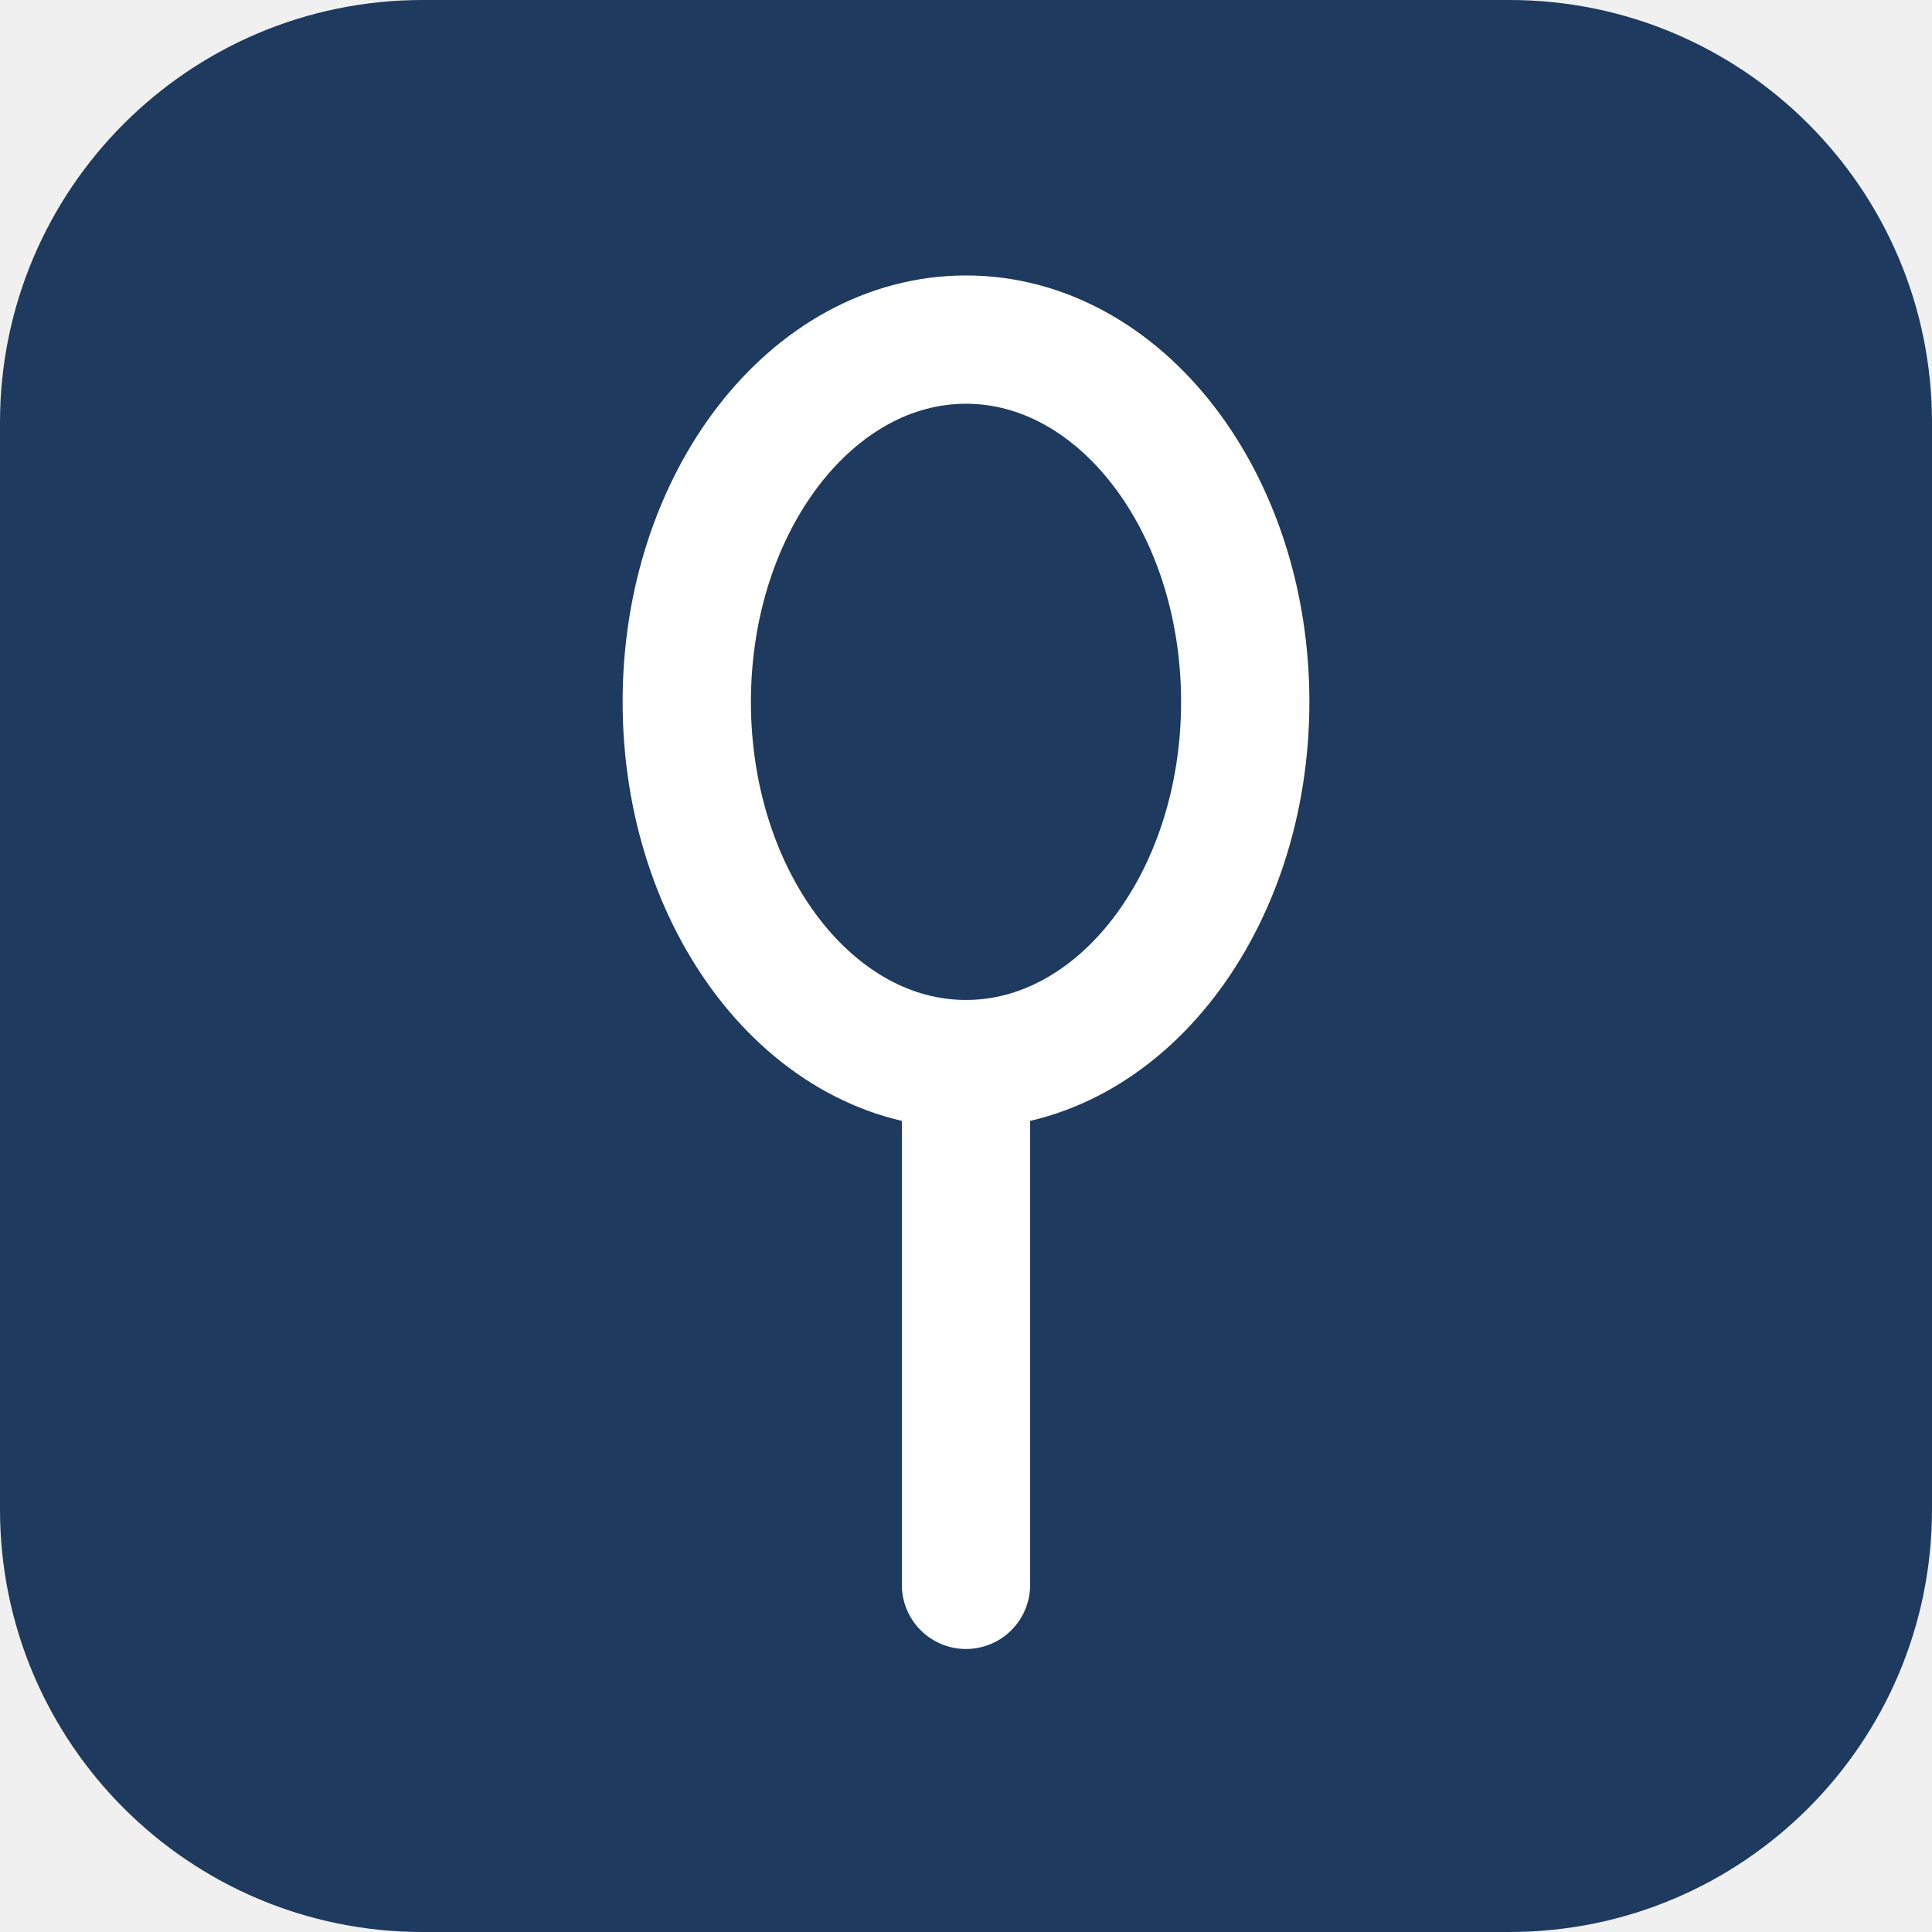
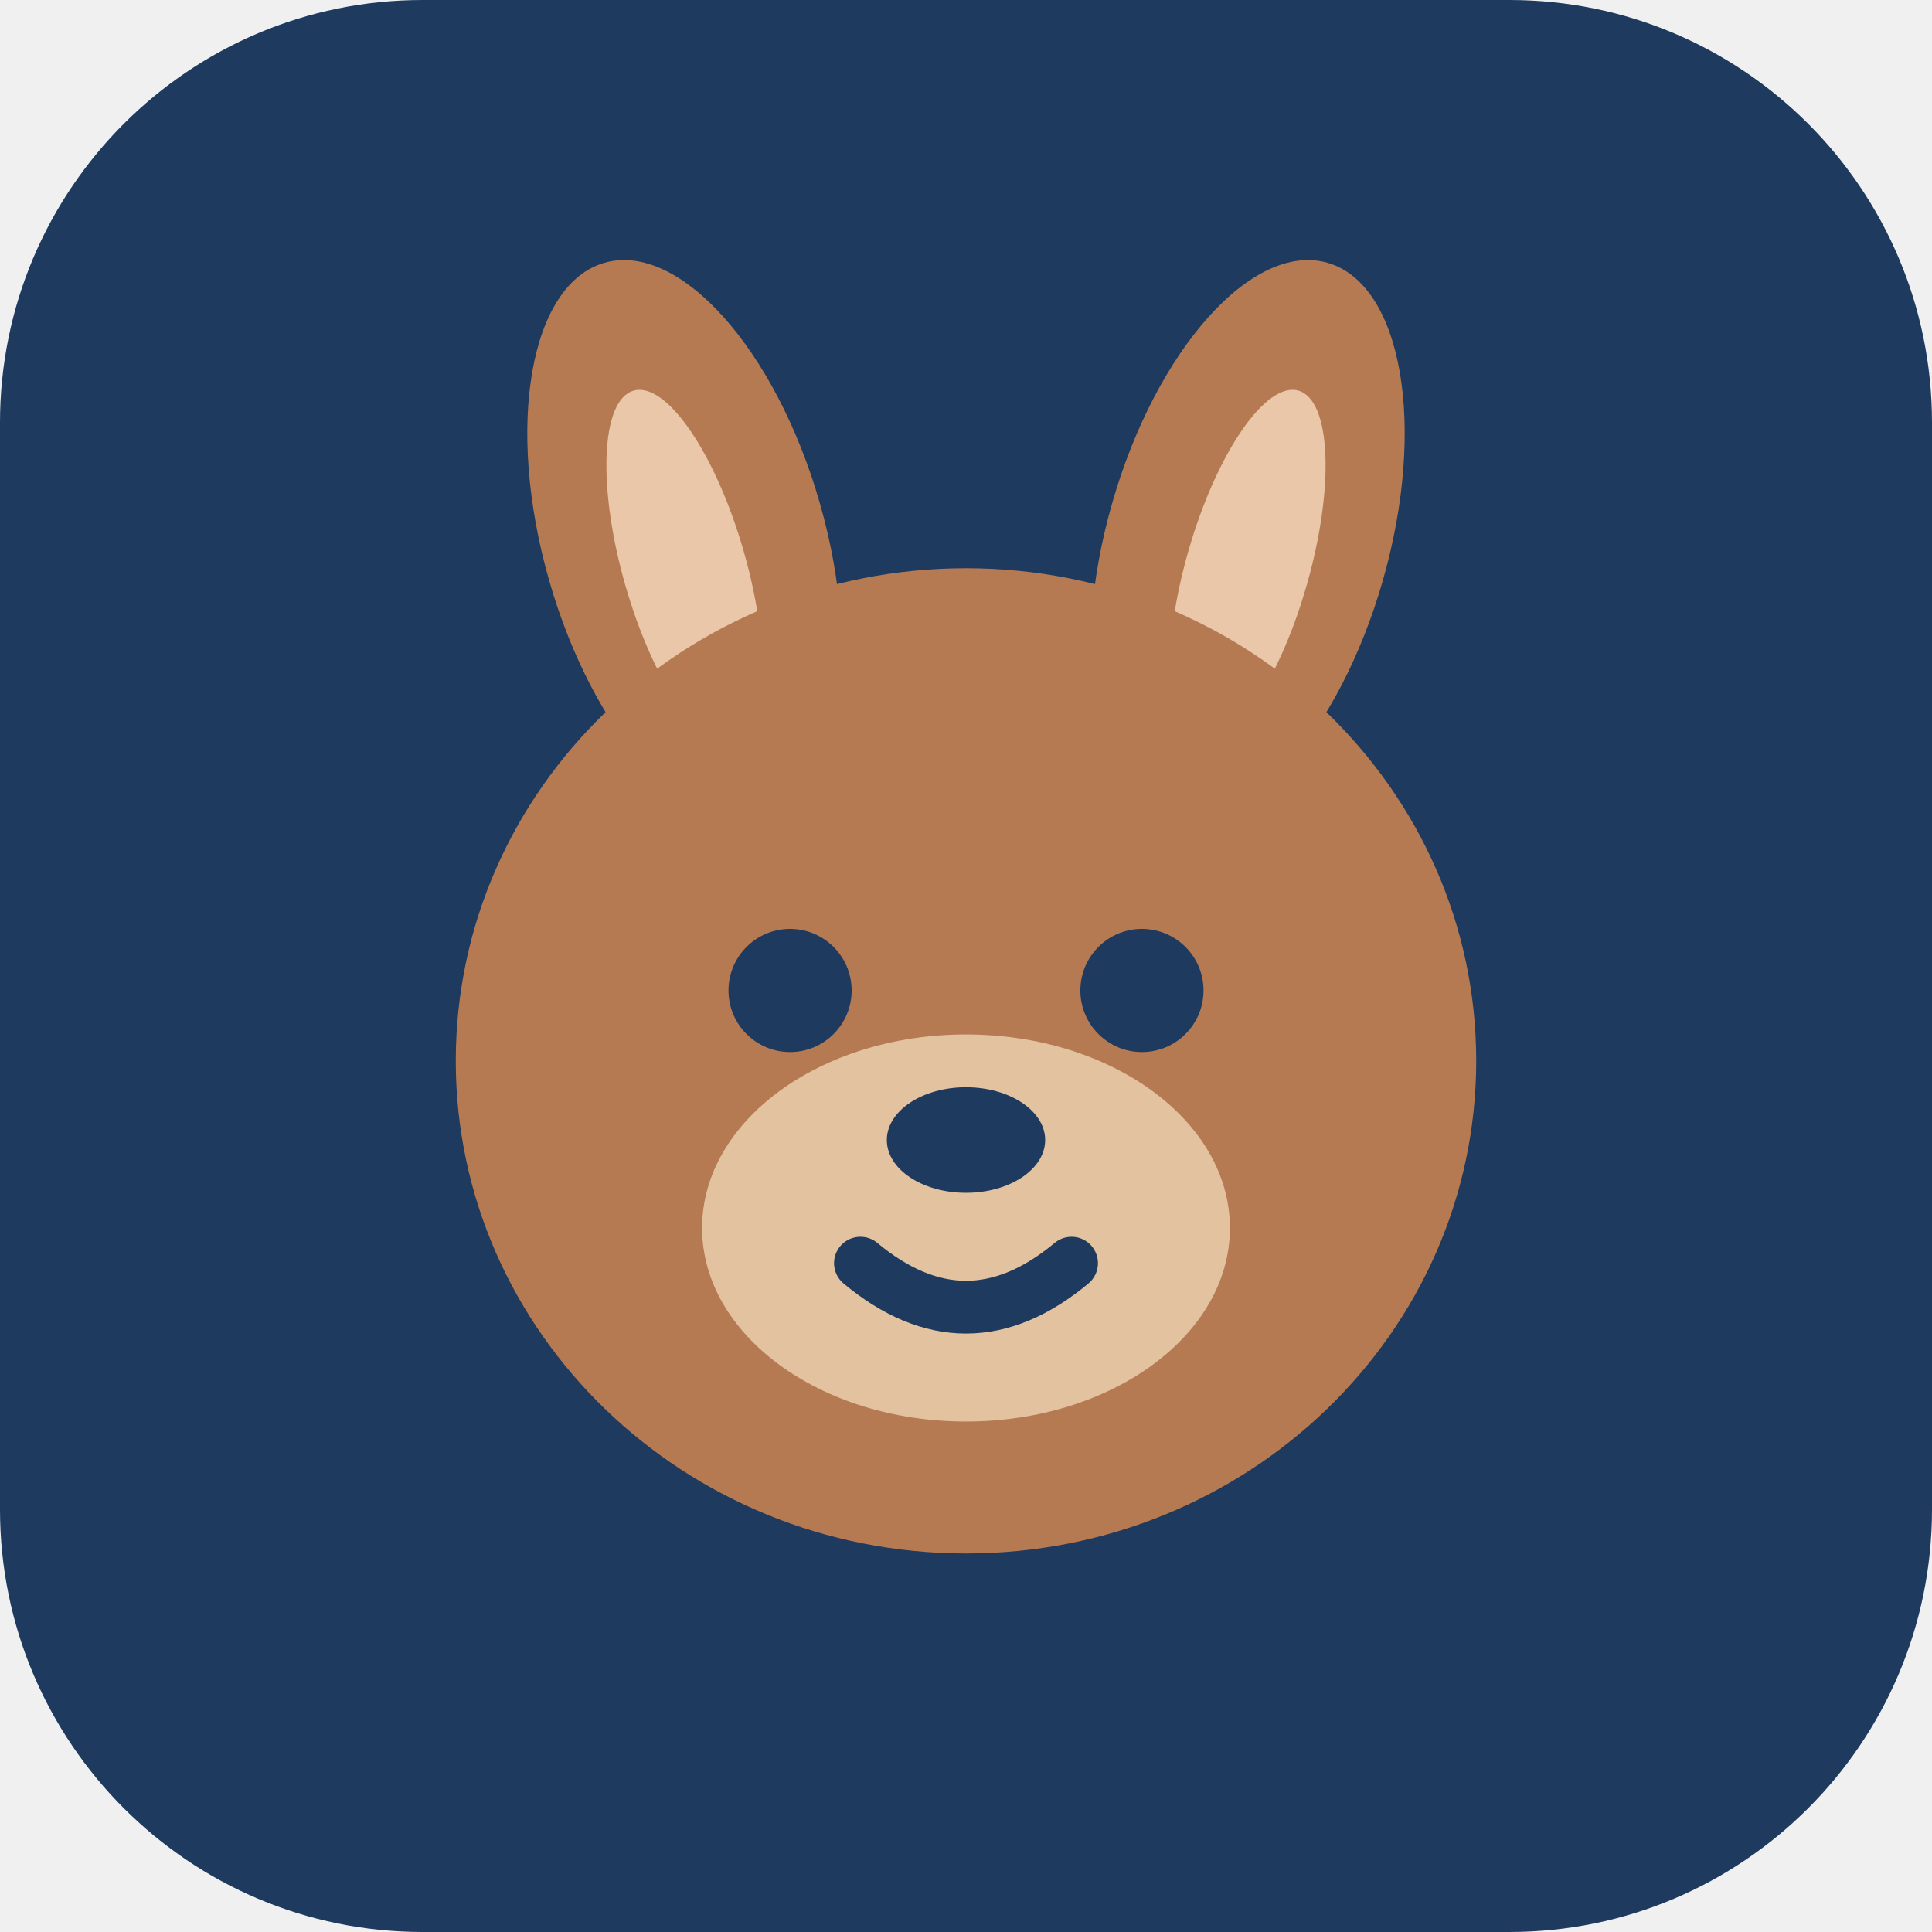
<svg xmlns="http://www.w3.org/2000/svg" viewBox="0 0 512 512">
  <rect width="512" height="512" rx="112" fill="#1e3a5f" />
-   <ellipse cx="256" cy="186" rx="74" ry="96" fill="none" stroke="#ffffff" stroke-width="34" />
-   <path d="M256 282 V420" stroke="#ffffff" stroke-width="34" stroke-linecap="round" />
+   <svg x="81" y="62" width="350" height="373" viewBox="0 0 300 320">
+     <ellipse cx="86" cy="70" rx="32" ry="66" stroke-width="24" fill="#b67a52" transform="rotate(-16 86 70)" />
+     <ellipse cx="214" cy="70" rx="32" ry="66" stroke-width="24" fill="#b67a52" transform="rotate(16 214 70)" />
+     <ellipse cx="86" cy="76" rx="14" ry="42" fill="#e9c7a8" transform="rotate(-16 86 76)" />
+     <ellipse cx="214" cy="76" rx="14" ry="42" fill="#e9c7a8" transform="rotate(16 214 76)" />
+     <ellipse cx="150" cy="188" rx="116" ry="112" stroke-width="30" fill="#b67a52" />
+     <ellipse cx="150" cy="226" rx="60" ry="44" fill="#e3c2a0" />
+     <circle cx="110" cy="172" r="14" fill="#1e3a5f" />
+     <circle cx="190" cy="172" r="14" fill="#1e3a5f" />
+     <ellipse cx="150" cy="206" rx="18" ry="12" fill="#1e3a5f" />
+     <path d="M126 234 Q150 254 174 234" stroke="#1e3a5f" stroke-width="12" stroke-linecap="round" fill="none" />
+   </svg>
</svg>
